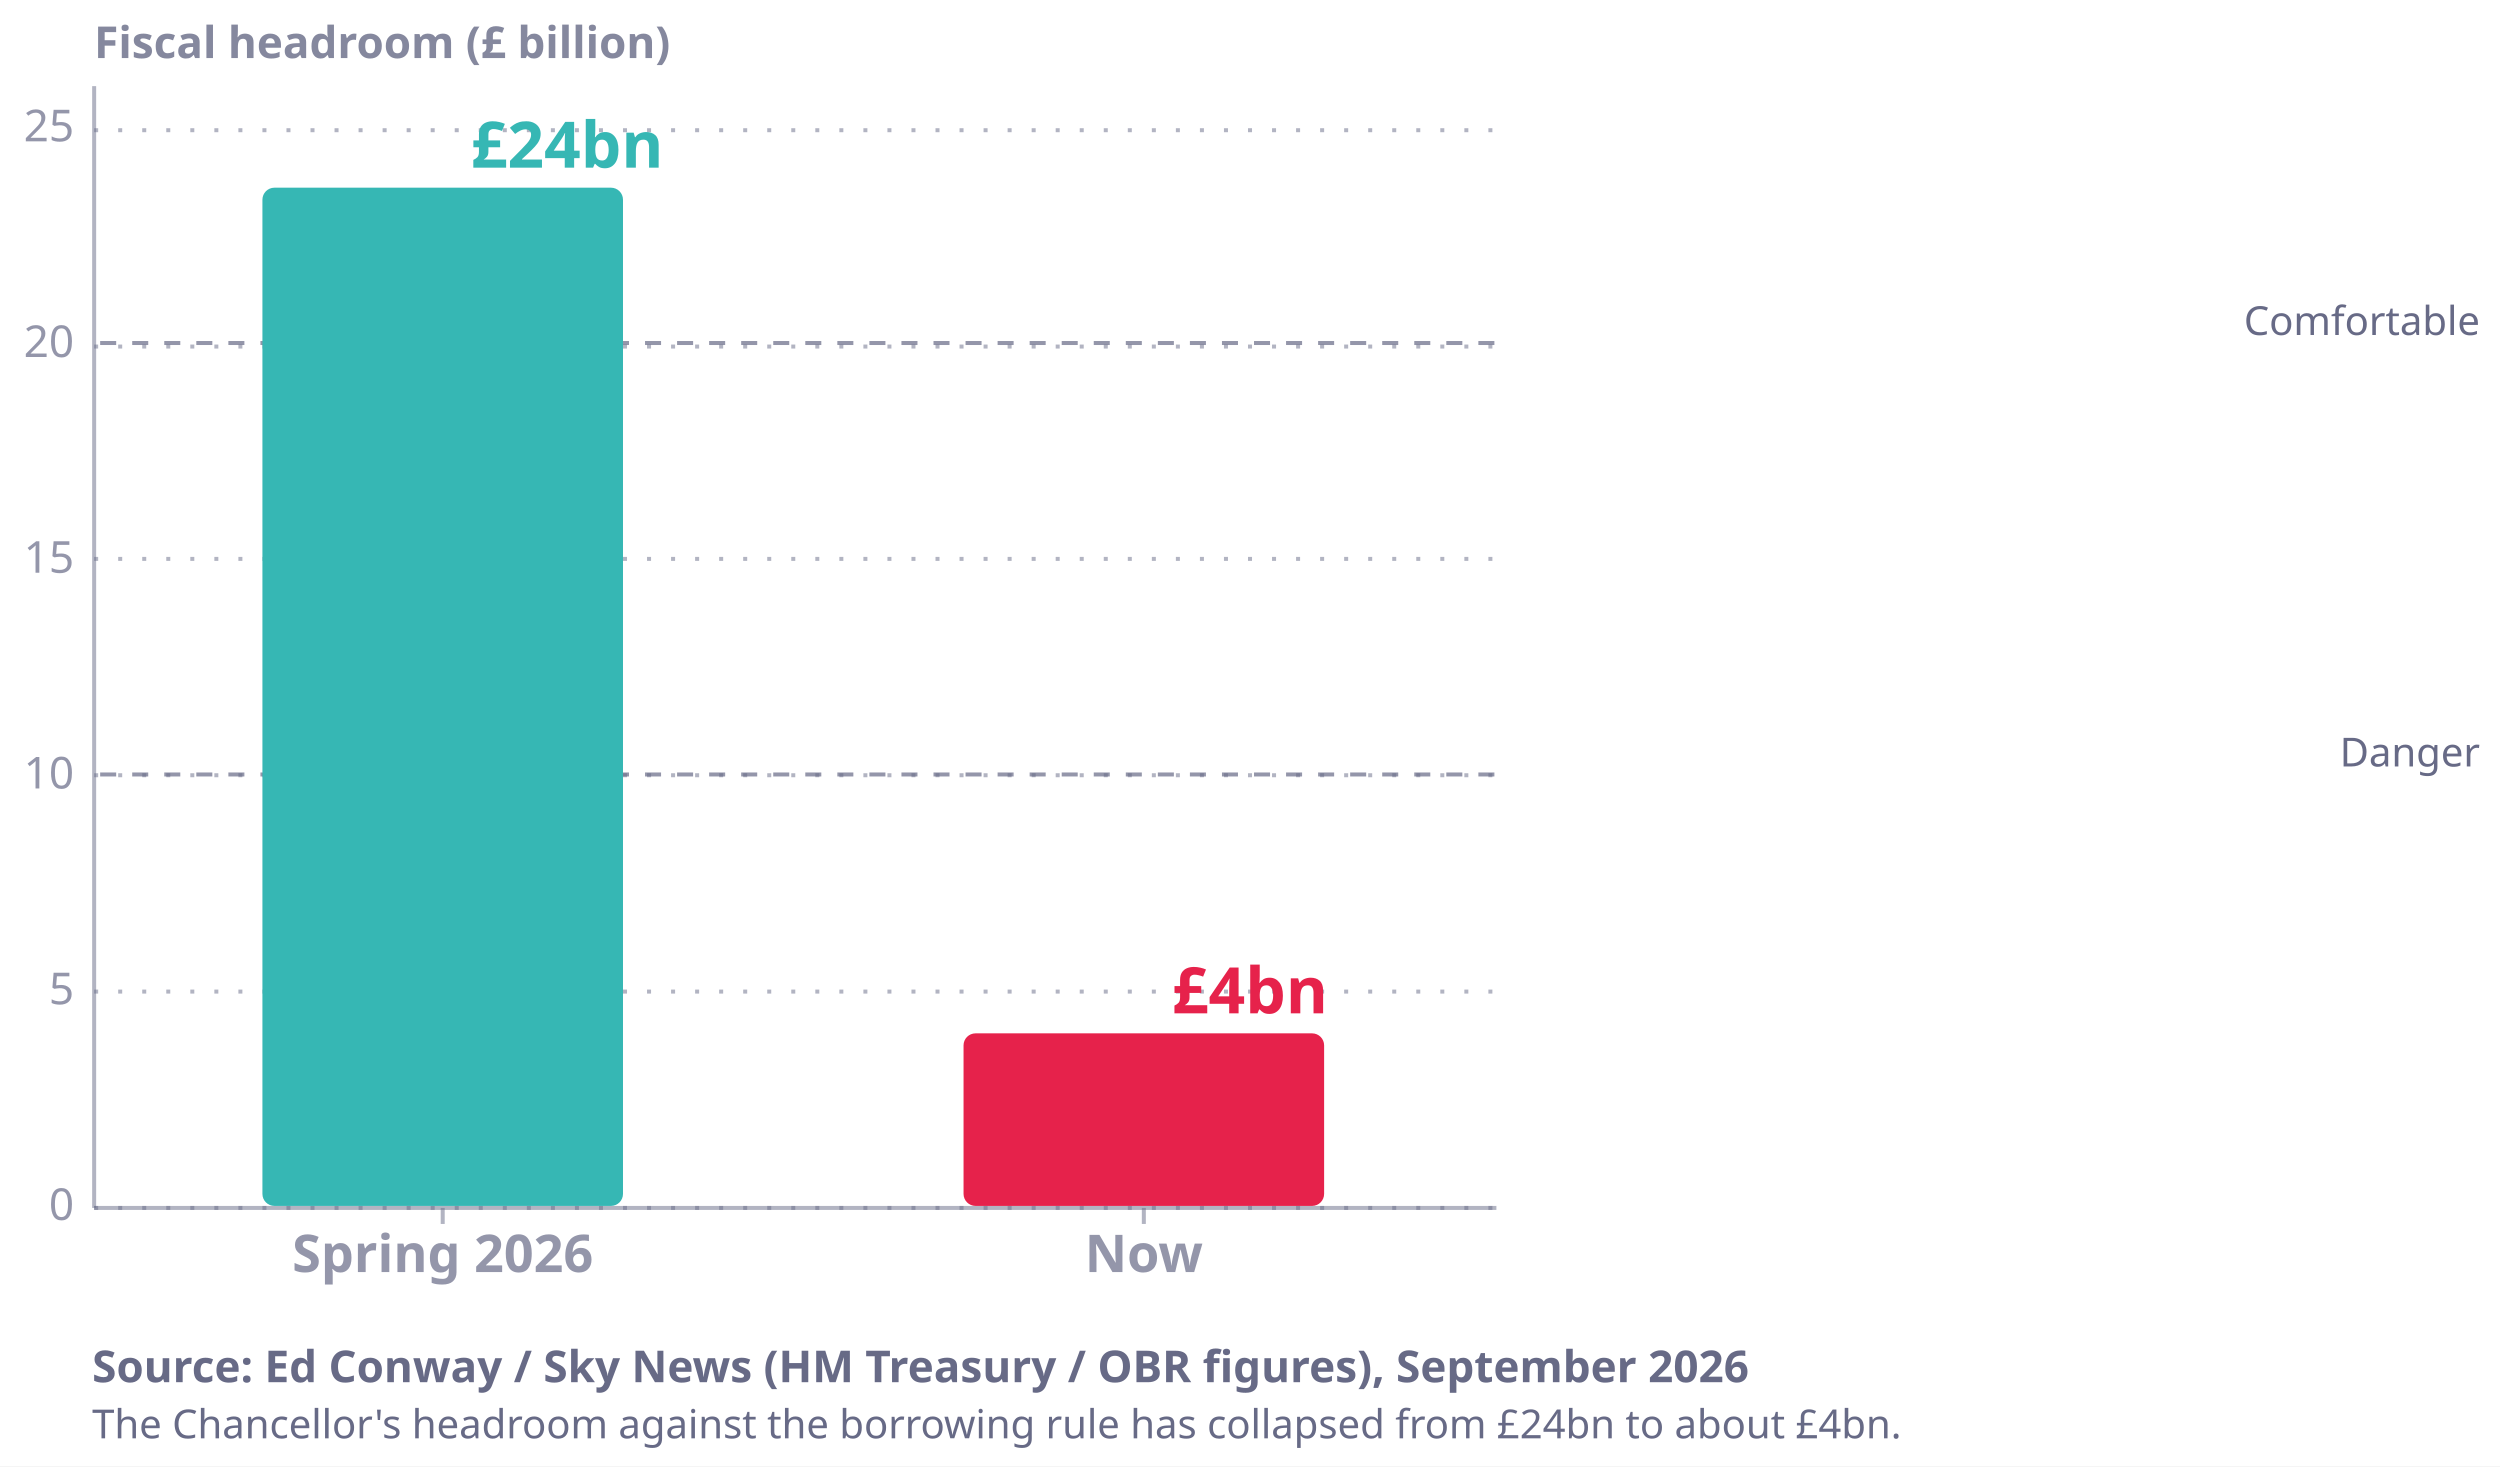
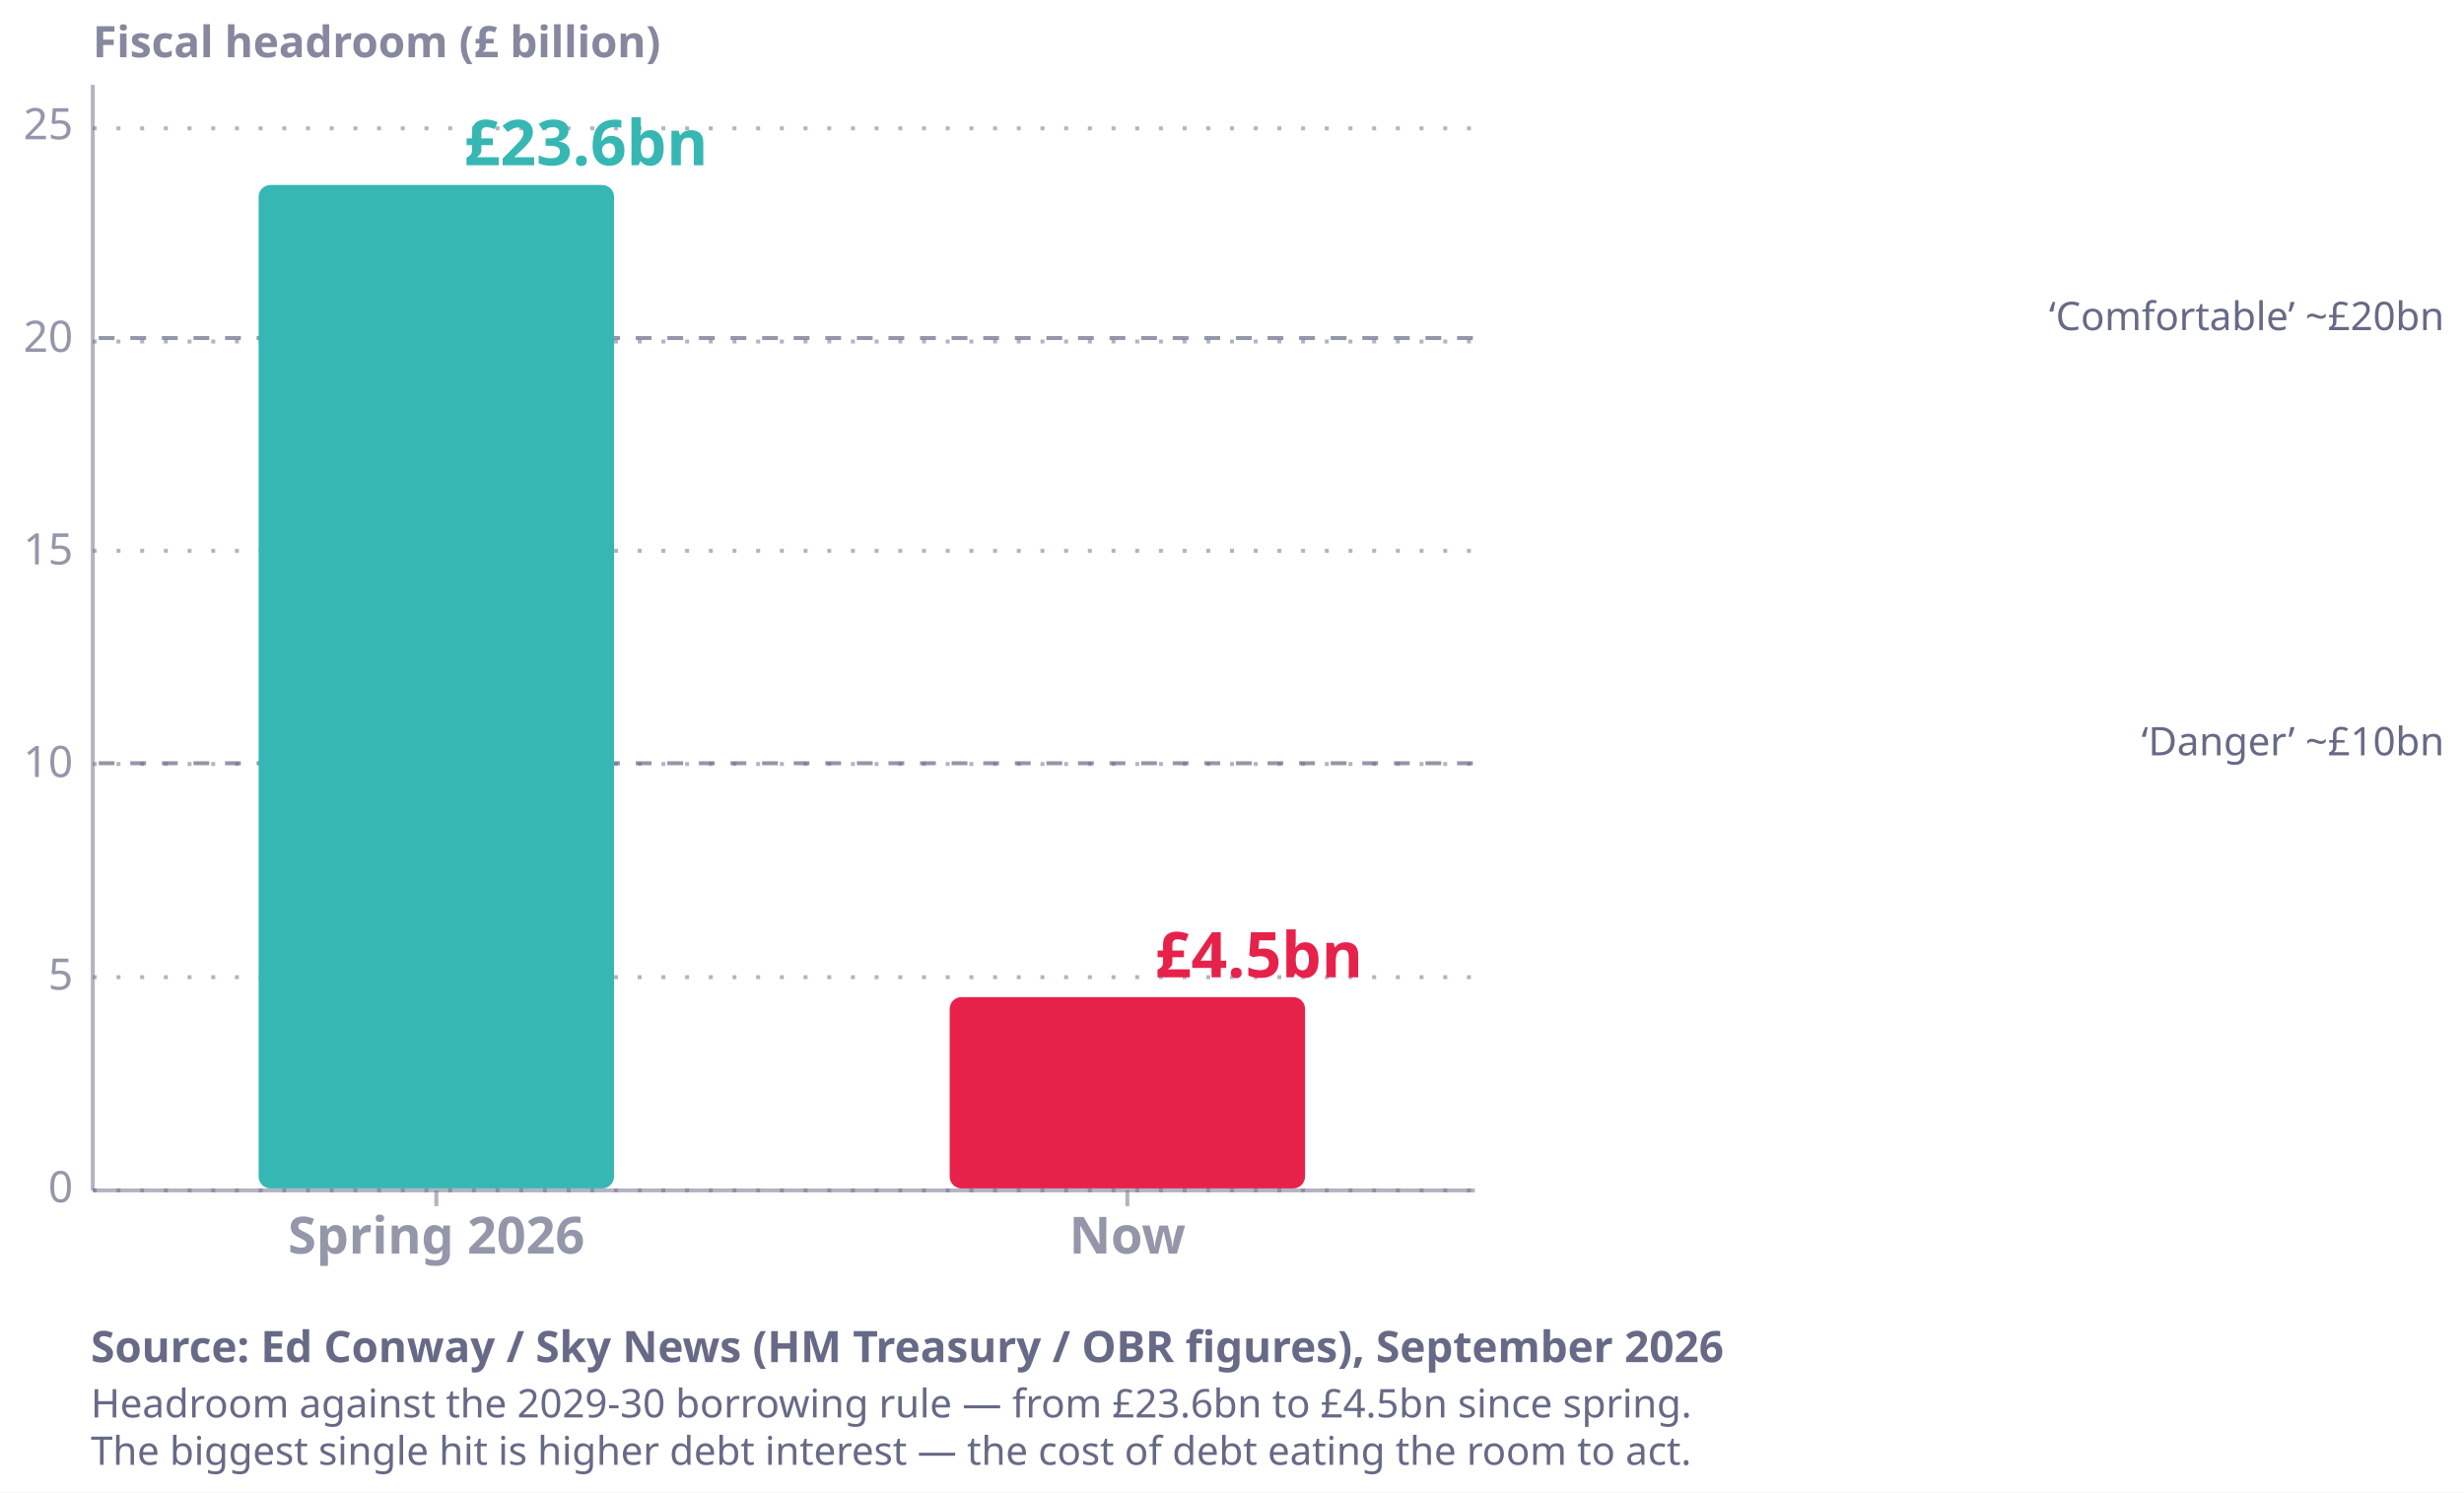
- <svg xmlns="http://www.w3.org/2000/svg" version="1.1" class="marks" width="624" height="366" viewBox="0 0 624 366">
-   <rect width="624" height="366" fill="white" />
+ <svg xmlns="http://www.w3.org/2000/svg" version="1.1" class="marks" width="624" height="378" viewBox="0 0 624 378">
+   <rect width="624" height="378" fill="white" />
  <g fill="none" stroke-miterlimit="10" transform="translate(23,21)">
    <g class="mark-group role-frame root" role="graphics-object" aria-roledescription="group mark container">
      <g transform="translate(0,0)">
        <path class="background" aria-hidden="true" d="M0.5,0.5h350v280h-350Z" />
        <g>
          <g class="mark-group role-axis" aria-hidden="true">
            <g transform="translate(0.5,0.5)">
              <path class="background" aria-hidden="true" d="M0,0h0v0h0Z" pointer-events="none" />
              <g>
                <g class="mark-rule role-axis-grid" pointer-events="none">
                  <line transform="translate(0,280)" x2="350" y2="0" stroke="#676A86" stroke-opacity="0.5" stroke-width="1" stroke-dasharray="1,5" opacity="1" />
                  <line transform="translate(0,226)" x2="350" y2="0" stroke="#676A86" stroke-opacity="0.5" stroke-width="1" stroke-dasharray="1,5" opacity="1" />
                  <line transform="translate(0,172)" x2="350" y2="0" stroke="#676A86" stroke-opacity="0.5" stroke-width="1" stroke-dasharray="1,5" opacity="1" />
                  <line transform="translate(0,118)" x2="350" y2="0" stroke="#676A86" stroke-opacity="0.5" stroke-width="1" stroke-dasharray="1,5" opacity="1" />
                  <line transform="translate(0,65)" x2="350" y2="0" stroke="#676A86" stroke-opacity="0.5" stroke-width="1" stroke-dasharray="1,5" opacity="1" />
                  <line transform="translate(0,11)" x2="350" y2="0" stroke="#676A86" stroke-opacity="0.5" stroke-width="1" stroke-dasharray="1,5" opacity="1" />
                </g>
              </g>
              <path class="foreground" aria-hidden="true" d="" pointer-events="none" display="none" />
            </g>
          </g>
          <g class="mark-group role-axis" role="graphics-symbol" aria-roledescription="axis" aria-label="X-axis for a discrete scale with 2 values: Spring 2026, Now">
            <g transform="translate(0.5,280.5)">
              <path class="background" aria-hidden="true" d="M0,0h0v0h0Z" pointer-events="none" />
              <g>
                <g class="mark-rule role-axis-tick" pointer-events="none">
                  <line transform="translate(87,0)" x2="0" y2="4" stroke="#676A86" stroke-opacity="0.5" stroke-width="1" opacity="1" />
                  <line transform="translate(262,0)" x2="0" y2="4" stroke="#676A86" stroke-opacity="0.5" stroke-width="1" opacity="1" />
                </g>
                <g class="mark-text role-axis-label" pointer-events="none">
                  <text text-anchor="middle" transform="translate(87,16)" font-family="Circular Std" font-size="13px" font-weight="bold" fill="#676A86" fill-opacity="0.7" opacity="1">Spring 2026</text>
                  <text text-anchor="middle" transform="translate(262,16)" font-family="Circular Std" font-size="13px" font-weight="bold" fill="#676A86" fill-opacity="0.7" opacity="1">Now</text>
                </g>
                <g class="mark-rule role-axis-domain" pointer-events="none">
                  <line transform="translate(0,0)" x2="350" y2="0" stroke="#676A86" stroke-opacity="0.5" stroke-width="1" opacity="1" />
                </g>
              </g>
              <path class="foreground" aria-hidden="true" d="" pointer-events="none" display="none" />
            </g>
          </g>
          <g class="mark-group role-axis" role="graphics-symbol" aria-roledescription="axis" aria-label="Y-axis titled 'Fiscal headroom (£ billion)' for a linear scale with values from 0 to 26">
            <g transform="translate(0.5,0.5)">
              <path class="background" aria-hidden="true" d="M0,0h0v0h0Z" pointer-events="none" />
              <g>
                <g class="mark-text role-axis-label" pointer-events="none">
                  <text text-anchor="end" transform="translate(-5,283)" font-family="Circular Std" font-size="11px" fill="#676A86" fill-opacity="0.7" opacity="1">0</text>
                  <text text-anchor="end" transform="translate(-5,229.1538)" font-family="Circular Std" font-size="11px" fill="#676A86" fill-opacity="0.7" opacity="1">5</text>
                  <text text-anchor="end" transform="translate(-5,175.3077)" font-family="Circular Std" font-size="11px" fill="#676A86" fill-opacity="0.7" opacity="1">10</text>
                  <text text-anchor="end" transform="translate(-5,121.4615)" font-family="Circular Std" font-size="11px" fill="#676A86" fill-opacity="0.7" opacity="1">15</text>
                  <text text-anchor="end" transform="translate(-5,67.61538)" font-family="Circular Std" font-size="11px" fill="#676A86" fill-opacity="0.7" opacity="1">20</text>
                  <text text-anchor="end" transform="translate(-5,13.76923)" font-family="Circular Std" font-size="11px" fill="#676A86" fill-opacity="0.7" opacity="1">25</text>
                </g>
                <g class="mark-rule role-axis-domain" pointer-events="none">
                  <line transform="translate(0,280)" x2="0" y2="-280" stroke="#676A86" stroke-opacity="0.5" stroke-width="1" opacity="1" />
                </g>
                <g class="mark-text role-axis-title" pointer-events="none">
                  <text text-anchor="start" transform="translate(0,-7)" font-family="Circular Std" font-size="11px" font-weight="bold" fill="#676A86" fill-opacity="0.8" opacity="1">Fiscal headroom (£ billion)</text>
                </g>
              </g>
              <path class="foreground" aria-hidden="true" d="" pointer-events="none" display="none" />
            </g>
          </g>
          <g class="mark-rule role-mark layer_0_marks" role="graphics-object" aria-roledescription="rule mark container">
            <line aria-label="y: 20" role="graphics-symbol" aria-roledescription="rule mark" transform="translate(350,64.61538)" x2="-350" y2="0" stroke="#676A86" stroke-width="1" stroke-dasharray="4,4" opacity="0.7" />
            <line aria-label="y: 10" role="graphics-symbol" aria-roledescription="rule mark" transform="translate(350,172.3077)" x2="-350" y2="0" stroke="#676A86" stroke-width="1" stroke-dasharray="4,4" opacity="0.7" />
          </g>
          <g class="mark-text role-mark layer_1_marks" role="graphics-object" aria-roledescription="text mark container">
-             <text aria-label="y: 20; label: Comfortable" role="graphics-symbol" aria-roledescription="text mark" text-anchor="end" transform="translate(596,62.61538)" font-family="Circular Std" font-size="10px" fill="#676A86">Comfortable</text>
-             <text aria-label="y: 10; label: Danger" role="graphics-symbol" aria-roledescription="text mark" text-anchor="end" transform="translate(596,170.3077)" font-family="Circular Std" font-size="10px" fill="#676A86">Danger</text>
+             <text aria-label="y: 20; label: ‘Comfortable’ ~£20bn" role="graphics-symbol" aria-roledescription="text mark" text-anchor="end" transform="translate(596,62.61538)" font-family="Circular Std" font-size="10px" fill="#676A86">‘Comfortable’ ~£20bn</text>
+             <text aria-label="y: 10; label: ‘Danger’ ~£10bn" role="graphics-symbol" aria-roledescription="text mark" text-anchor="end" transform="translate(596,170.3077)" font-family="Circular Std" font-size="10px" fill="#676A86">‘Danger’ ~£10bn</text>
          </g>
          <g class="mark-group role-scope" role="graphics-object" aria-roledescription="group mark container">
            <g transform="translate(42.5,25.84615)">
              <path class="background" aria-hidden="true" d="M3,0L87,0C88.656,0,90,1.344,90,3L90,251.154C90,252.81,88.656,254.154,87,254.154L3,254.154C1.344,254.154,0,252.81,0,251.154L0,3C0,1.344,1.344,0,3,0Z" />
              <g clip-path="url(#clip3)">
                <g class="mark-group role-scope" role="graphics-object" aria-roledescription="group mark container">
                  <g transform="translate(0,-25.84615)">
                    <path class="background" aria-hidden="true" d="M0,0h90v0h-90Z" />
                    <g>
                      <g class="mark-rect role-mark layer_2_marks" role="graphics-object" aria-roledescription="rect mark container">
                        <path aria-label="when: Spring 2026; Fiscal headroom (£ billion): 23.6; hi: false" role="graphics-symbol" aria-roledescription="bar" d="M0,25.846h90v254.154h-90Z" fill="#36B7B4" />
                      </g>
                    </g>
                    <path class="foreground" aria-hidden="true" d="" display="none" />
                  </g>
                </g>
              </g>
              <path class="foreground" aria-hidden="true" d="" display="none" />
            </g>
-             <g transform="translate(217.5,236.9231)">
-               <path class="background" aria-hidden="true" d="M3,0L87,0C88.656,0,90,1.344,90,3L90,40.077C90,41.733,88.656,43.077,87,43.077L3,43.077C1.344,43.077,0,41.733,0,40.077L0,3C0,1.344,1.344,0,3,0Z" />
+             <g transform="translate(217.5,231.5385)">
+               <path class="background" aria-hidden="true" d="M3,0L87,0C88.656,0,90,1.344,90,3L90,45.462C90,47.117,88.656,48.462,87,48.462L3,48.462C1.344,48.462,0,47.117,0,45.462L0,3C0,1.344,1.344,0,3,0Z" />
              <g clip-path="url(#clip4)">
                <g class="mark-group role-scope" role="graphics-object" aria-roledescription="group mark container">
-                   <g transform="translate(0,-236.9231)">
+                   <g transform="translate(0,-231.5385)">
                    <path class="background" aria-hidden="true" d="M0,0h90v0h-90Z" />
                    <g>
                      <g class="mark-rect role-mark layer_2_marks" role="graphics-object" aria-roledescription="rect mark container">
-                         <path aria-label="when: Now; Fiscal headroom (£ billion): 4; hi: true" role="graphics-symbol" aria-roledescription="bar" d="M0,236.923h90v43.077h-90Z" fill="#E6224B" />
+                         <path aria-label="when: Now; Fiscal headroom (£ billion): 4.5; hi: true" role="graphics-symbol" aria-roledescription="bar" d="M0,231.538h90v48.462h-90Z" fill="#E6224B" />
                      </g>
                    </g>
                    <path class="foreground" aria-hidden="true" d="" display="none" />
                  </g>
                </g>
              </g>
              <path class="foreground" aria-hidden="true" d="" display="none" />
            </g>
          </g>
          <g class="mark-text role-mark layer_3_marks" role="graphics-object" aria-roledescription="text mark container">
-             <text aria-label="when: Spring 2026; headroom: 23.6; hi: false; lab: £24bn" role="graphics-symbol" aria-roledescription="text mark" text-anchor="start" transform="translate(94.5,20.84615)" font-family="Circular Std" font-size="16px" font-weight="bold" fill="#36B7B4">£24bn</text>
-             <text aria-label="when: Now; headroom: 4; hi: true; lab: £4bn" role="graphics-symbol" aria-roledescription="text mark" text-anchor="start" transform="translate(269.5,231.9231)" font-family="Circular Std" font-size="16px" font-weight="bold" fill="#E6224B">£4bn</text>
+             <text aria-label="when: Spring 2026; headroom: 23.6; hi: false; lab: £23.6bn" role="graphics-symbol" aria-roledescription="text mark" text-anchor="start" transform="translate(94.5,20.84615)" font-family="Circular Std" font-size="16px" font-weight="bold" fill="#36B7B4">£23.6bn</text>
+             <text aria-label="when: Now; headroom: 4.5; hi: true; lab: £4.5bn" role="graphics-symbol" aria-roledescription="text mark" text-anchor="start" transform="translate(269.5,226.5385)" font-family="Circular Std" font-size="16px" font-weight="bold" fill="#E6224B">£4.5bn</text>
          </g>
          <g class="mark-group role-title">
            <g transform="translate(0,303)">
              <path class="background" aria-hidden="true" d="M0,0h0v0h0Z" pointer-events="none" />
              <g>
                <g class="mark-text role-title-text" role="graphics-symbol" aria-roledescription="title" aria-label="Title text 'Source: Ed Conway / Sky News (HM Treasury / OBR figures), September 2026'" pointer-events="none">
                  <text text-anchor="start" transform="translate(0,21)" font-family="Circular Std" font-size="11px" font-weight="bold" fill="#676A86" opacity="1">Source: Ed Conway / Sky News (HM Treasury / OBR figures), September 2026</text>
                </g>
-                 <g class="mark-text role-title-subtitle" role="graphics-symbol" aria-roledescription="subtitle" aria-label="Subtitle text 'The Chancellor's headroom against the borrowing rule has collapsed from £24bn to about £4bn.'" pointer-events="none">
-                   <text text-anchor="start" transform="translate(0,35)" font-family="Circular Std" font-size="10px" fill="#676A86" opacity="1">The Chancellor's headroom against the borrowing rule has collapsed from £24bn to about £4bn.</text>
+                 <g class="mark-text role-title-subtitle" role="graphics-symbol" aria-roledescription="subtitle" aria-label="Subtitle text 'Headroom against the 2029-30 borrowing rule — from £23.6bn to £4.5bn since spring. The biggest single hit is higher debt interest — the cost of debt eating the room to act.'" pointer-events="none">
+                   <text text-anchor="start" transform="translate(0,35)" font-family="Circular Std" font-size="10px" fill="#676A86" opacity="1">
+                     <tspan>Headroom against the 2029-30 borrowing rule — from £23.6bn to £4.5bn since spring.</tspan>
+                     <tspan x="0" dy="12">The biggest single hit is higher debt interest — the cost of debt eating the room to act.</tspan>
+                   </text>
                </g>
              </g>
              <path class="foreground" aria-hidden="true" d="" pointer-events="none" display="none" />
            </g>
          </g>
        </g>
        <path class="foreground" aria-hidden="true" d="" display="none" />
      </g>
    </g>
  </g>
  <defs>
    <clipPath id="clip3">
      <path d="M3,0L87,0C88.656,0,90,1.344,90,3L90,251.154C90,252.81,88.656,254.154,87,254.154L3,254.154C1.344,254.154,0,252.81,0,251.154L0,3C0,1.344,1.344,0,3,0Z" />
    </clipPath>
    <clipPath id="clip4">
-       <path d="M3,0L87,0C88.656,0,90,1.344,90,3L90,40.077C90,41.733,88.656,43.077,87,43.077L3,43.077C1.344,43.077,0,41.733,0,40.077L0,3C0,1.344,1.344,0,3,0Z" />
+       <path d="M3,0L87,0C88.656,0,90,1.344,90,3L90,45.462C90,47.117,88.656,48.462,87,48.462L3,48.462C1.344,48.462,0,47.117,0,45.462L0,3C0,1.344,1.344,0,3,0Z" />
    </clipPath>
  </defs>
</svg>
